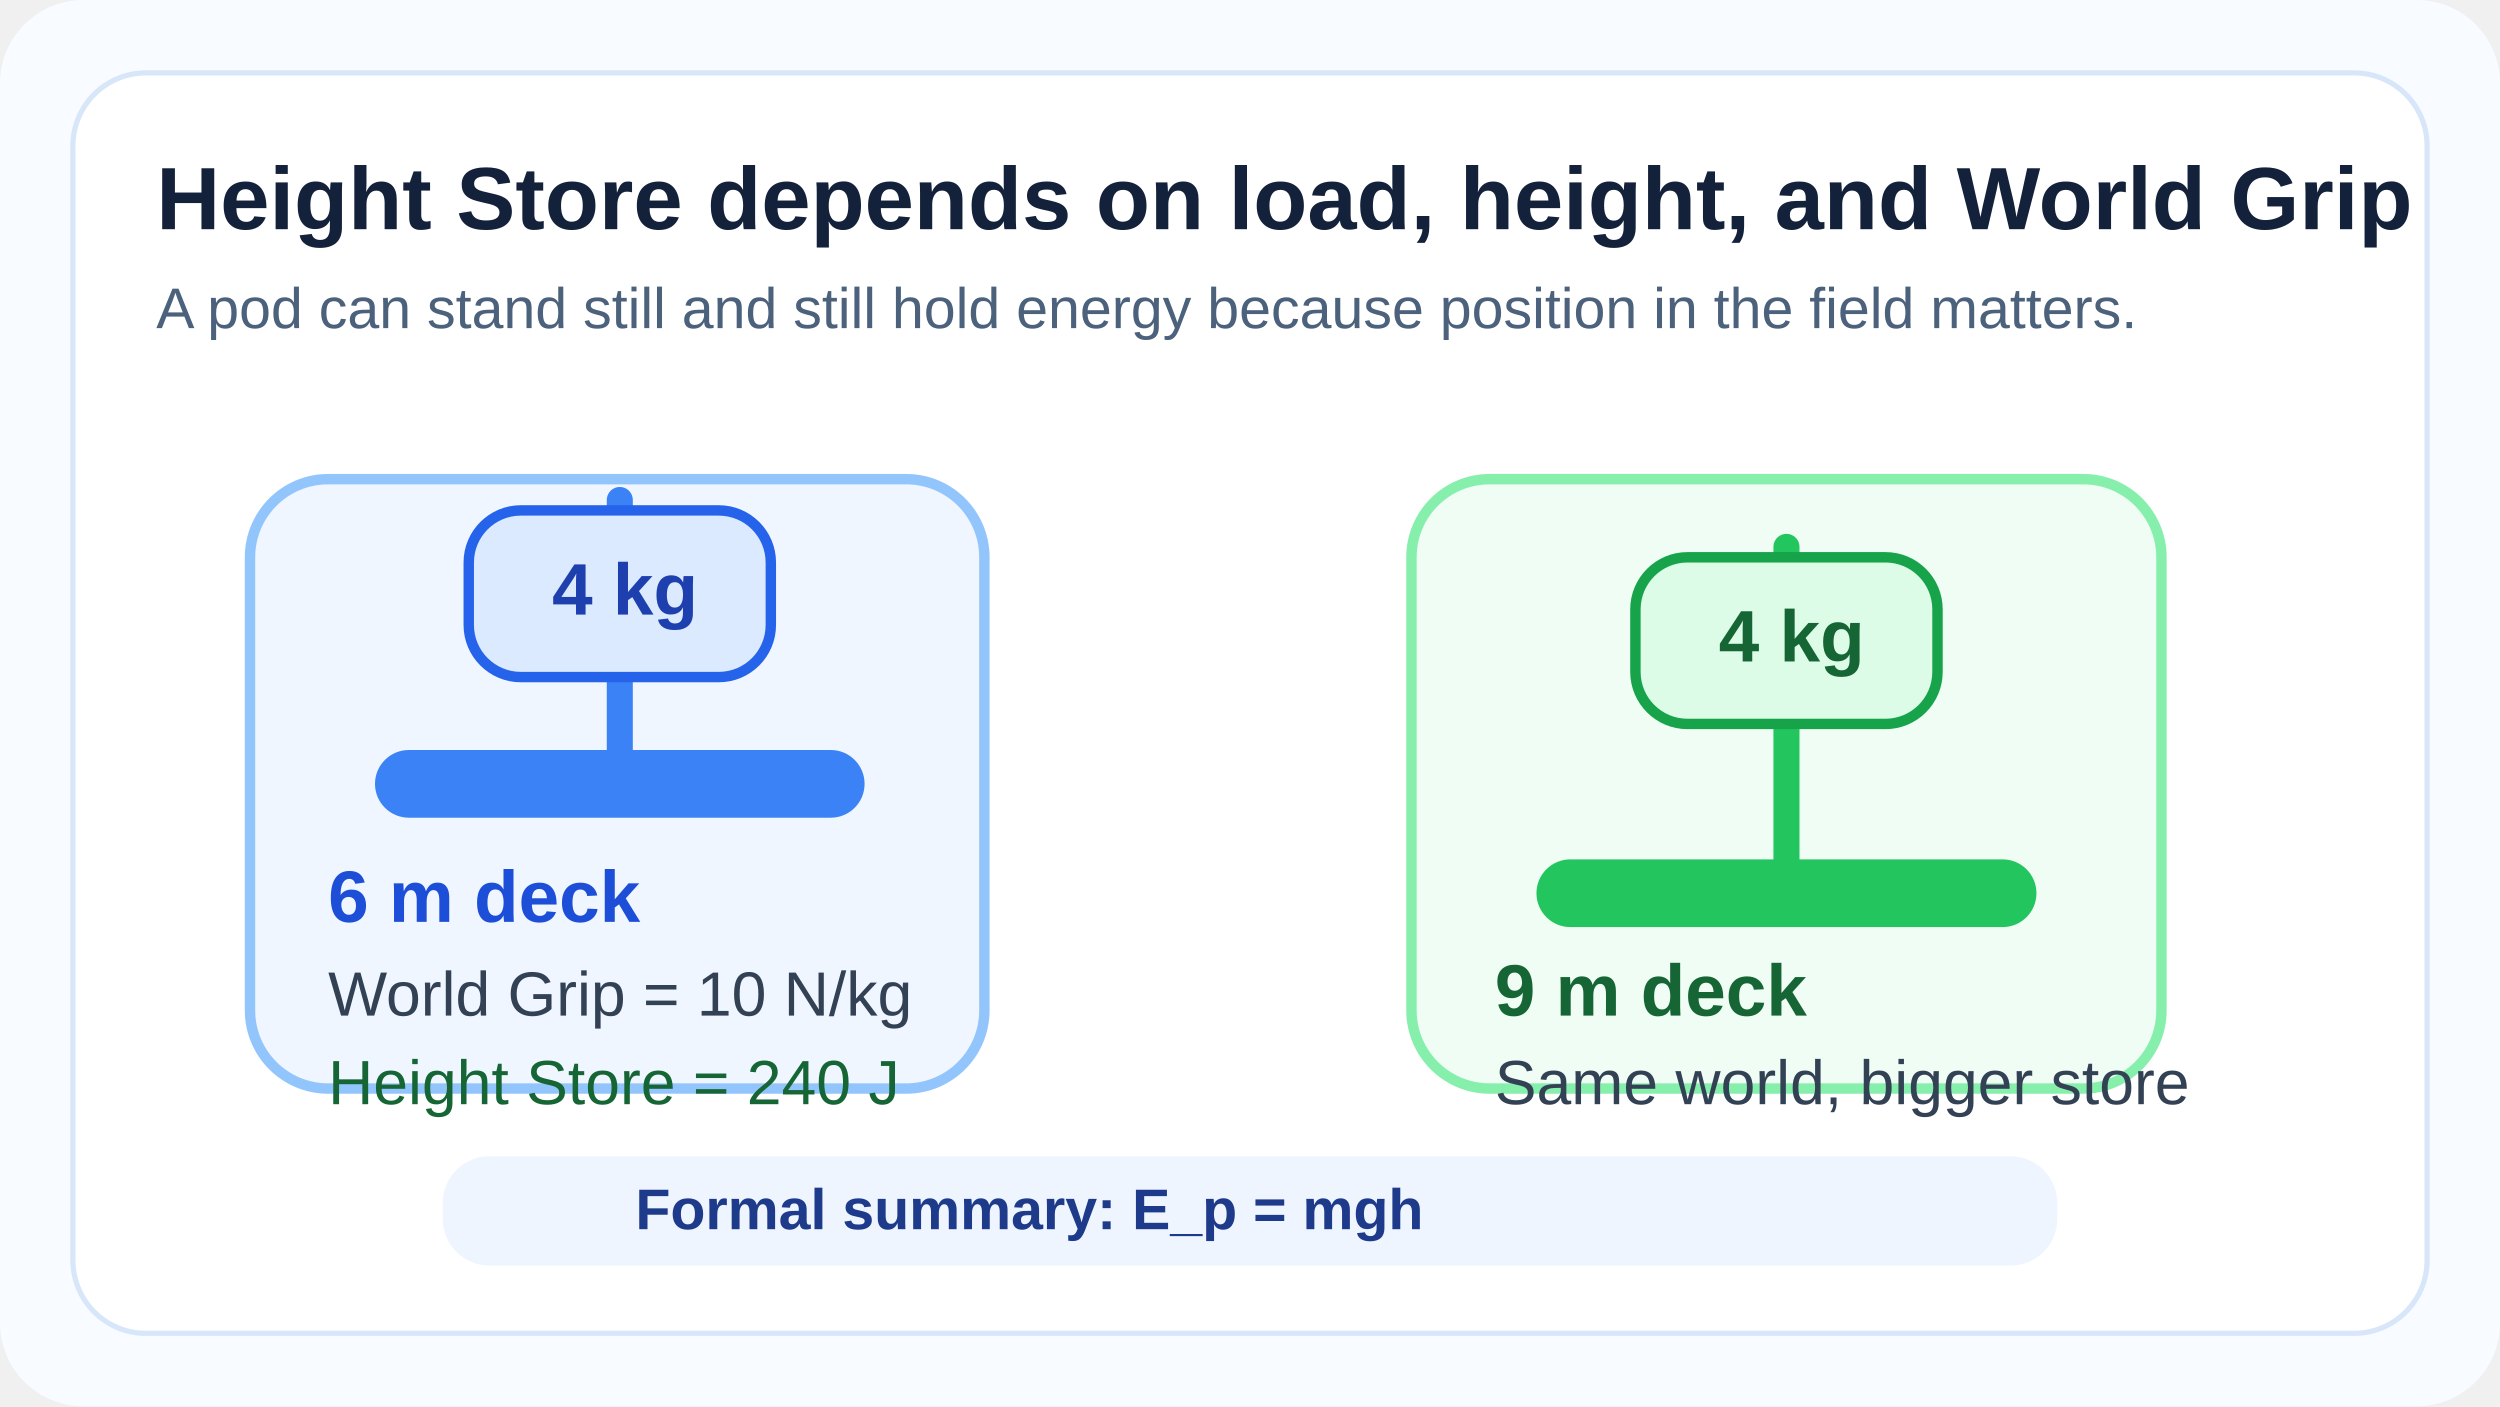
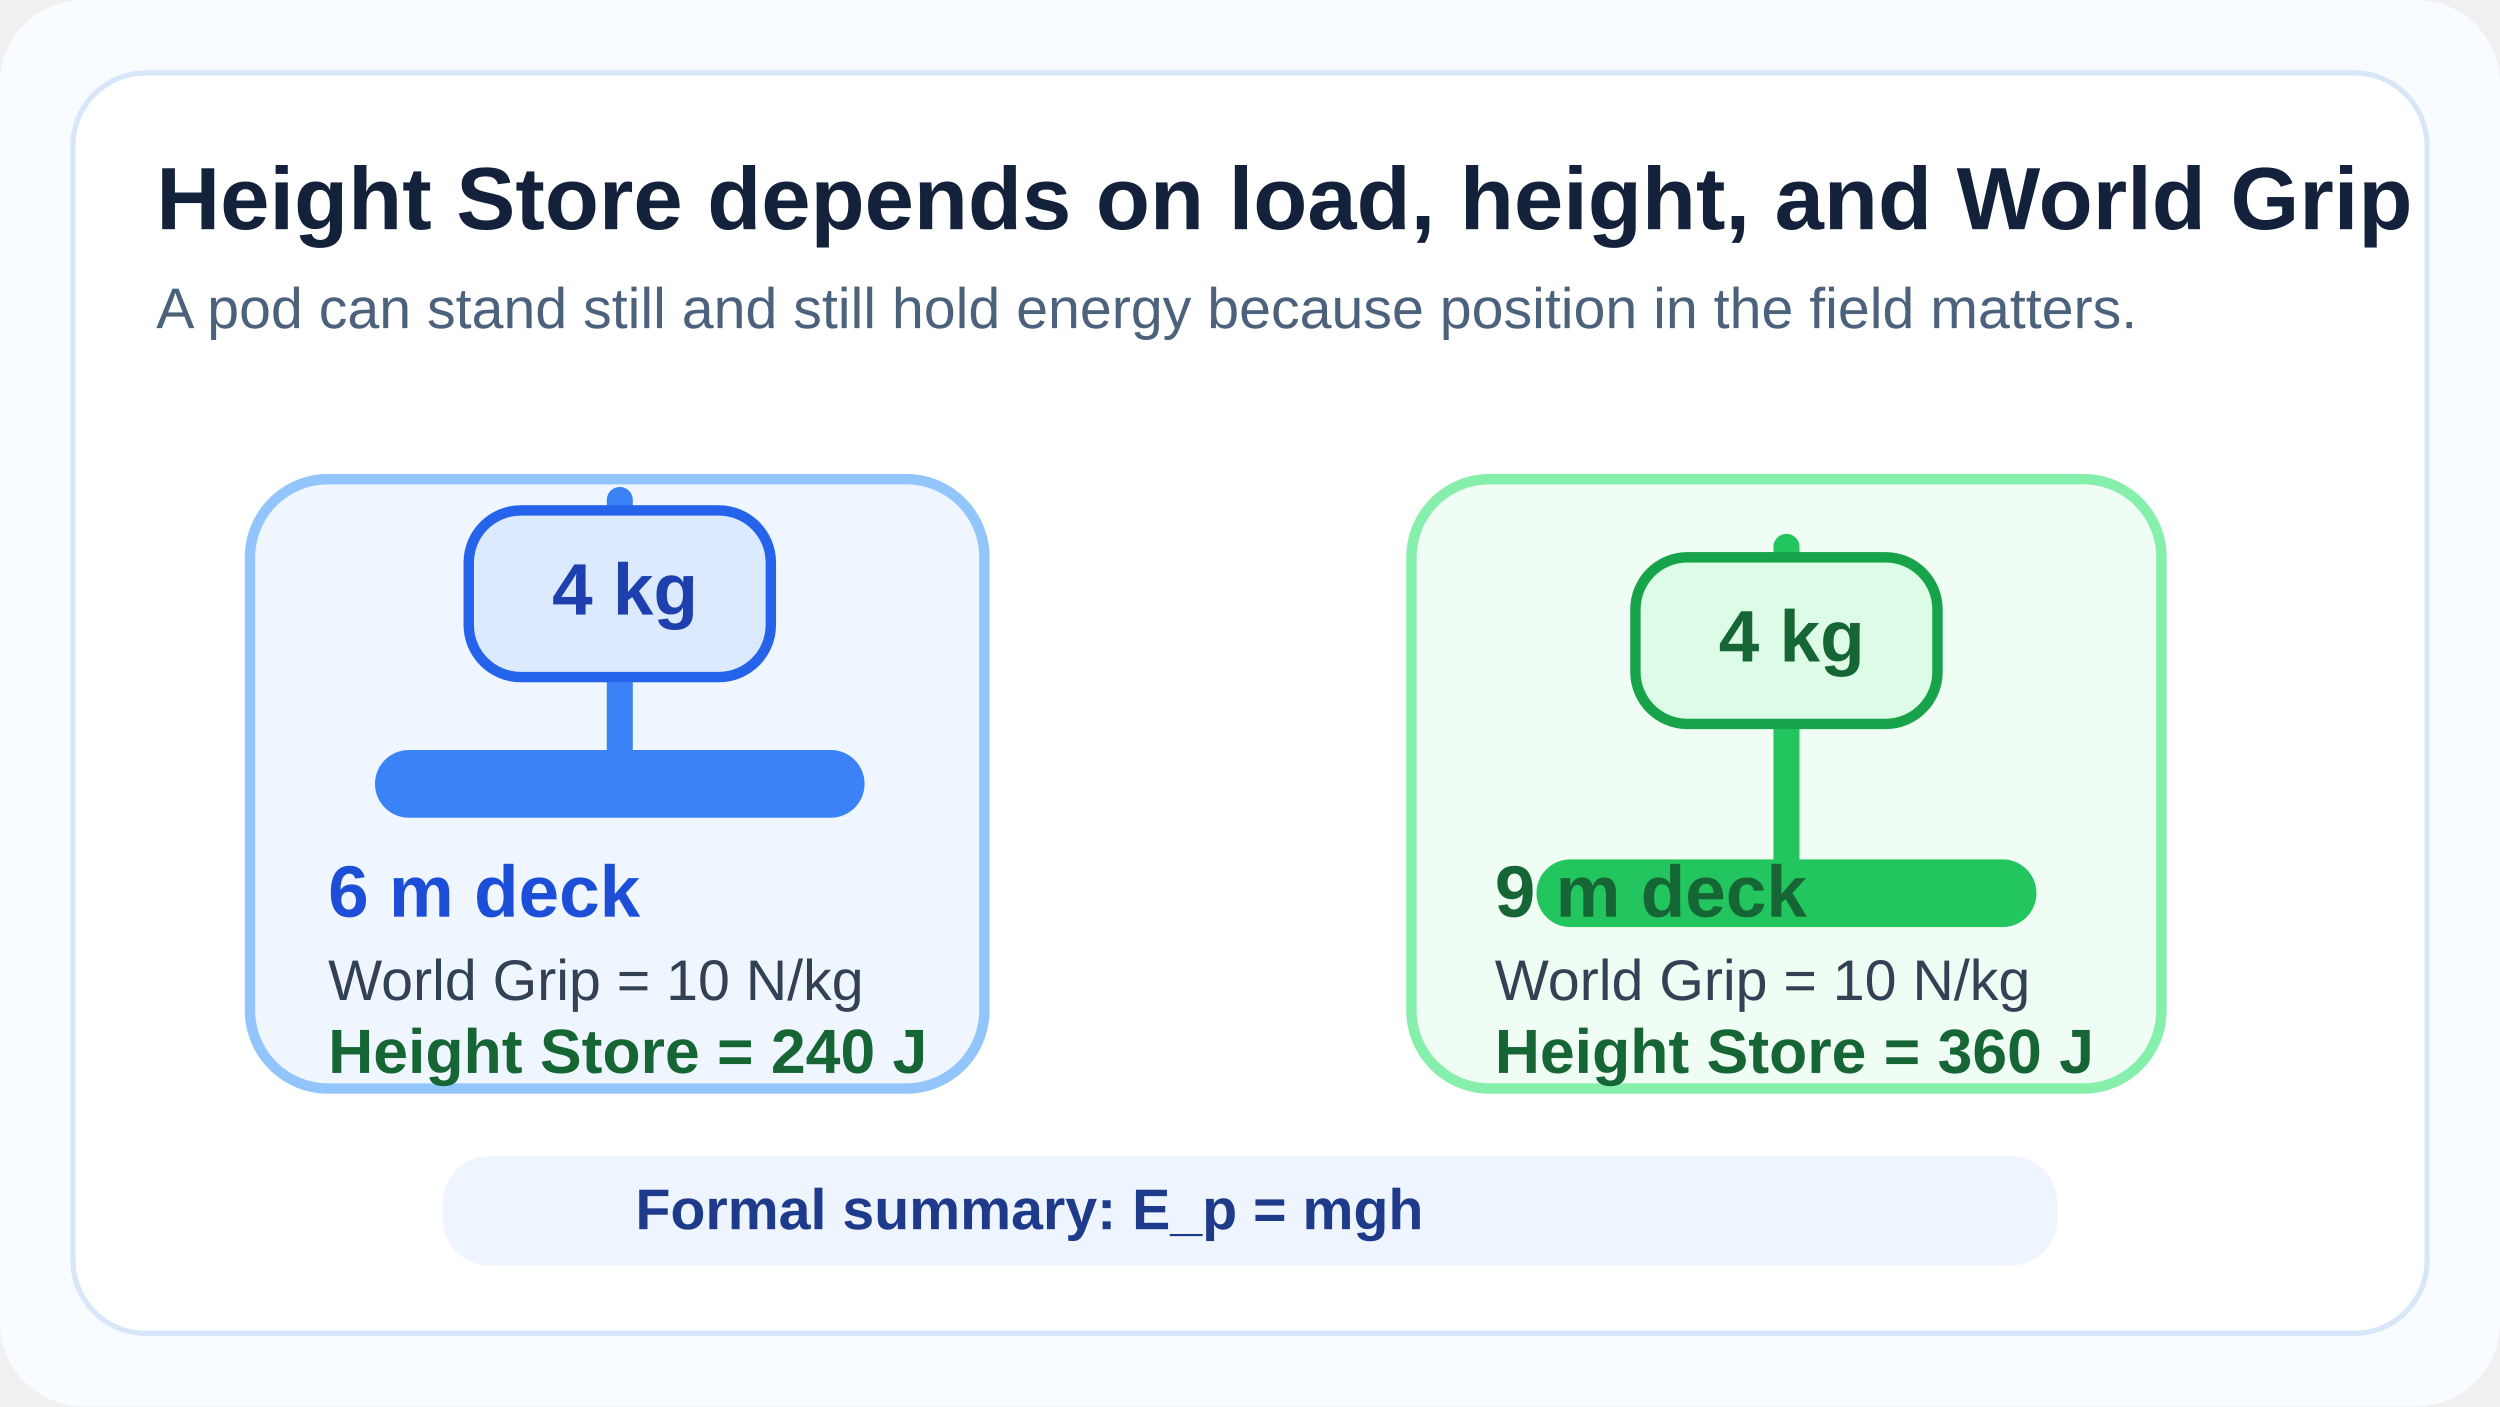
<svg xmlns="http://www.w3.org/2000/svg" width="960" height="540" viewBox="0 0 960 540" fill="none">
  <rect width="960" height="540" rx="32" fill="#F8FBFF" />
  <rect x="28" y="28" width="904" height="484" rx="28" fill="#FFFFFF" stroke="#D7E6F9" stroke-width="2" />
  <text x="60" y="88" fill="#13213A" font-family="Arial, sans-serif" font-size="34" font-weight="700">Height Store depends on load, height, and World Grip</text>
  <text x="60" y="126" fill="#4B617C" font-family="Arial, sans-serif" font-size="22">A pod can stand still and still hold energy because position in the field matters.</text>
  <rect x="96" y="184" width="282" height="234" rx="30" fill="#EFF6FF" stroke="#93C5FD" stroke-width="4" />
  <rect x="144" y="288" width="188" height="26" rx="13" fill="#3B82F6" />
  <line x1="238" y1="288" x2="238" y2="192" stroke="#3B82F6" stroke-width="10" stroke-linecap="round" />
  <rect x="180" y="196" width="116" height="64" rx="20" fill="#DBEAFE" stroke="#2563EB" stroke-width="4" />
  <text x="212" y="236" fill="#1E40AF" font-family="Arial, sans-serif" font-size="28" font-weight="700">4 kg</text>
-   <text x="126" y="354" fill="#1D4ED8" font-family="Arial, sans-serif" font-size="28" font-weight="700">6 m deck</text>
-   <text x="126" y="390" fill="#334155" font-family="Arial, sans-serif" font-size="24">World Grip = 10 N/kg</text>
-   <text x="126" y="424" fill="#166534" font-family="Arial, sans-serif" font-size="24">Height Store = 240 J</text>
+   <text x="126" y="352" fill="#1D4ED8" font-family="Arial, sans-serif" font-size="28" font-weight="700">6 m deck</text>
+   <text x="126" y="384" fill="#334155" font-family="Arial, sans-serif" font-size="22">World Grip = 10 N/kg</text>
+   <text x="126" y="412" fill="#166534" font-family="Arial, sans-serif" font-size="24" font-weight="700">Height Store = 240 J</text>
  <rect x="542" y="184" width="288" height="234" rx="30" fill="#F0FDF4" stroke="#86EFAC" stroke-width="4" />
  <rect x="590" y="330" width="192" height="26" rx="13" fill="#22C55E" />
  <line x1="686" y1="330" x2="686" y2="210" stroke="#22C55E" stroke-width="10" stroke-linecap="round" />
  <rect x="628" y="214" width="116" height="64" rx="20" fill="#DCFCE7" stroke="#16A34A" stroke-width="4" />
  <text x="660" y="254" fill="#166534" font-family="Arial, sans-serif" font-size="28" font-weight="700">4 kg</text>
-   <text x="574" y="390" fill="#166534" font-family="Arial, sans-serif" font-size="28" font-weight="700">9 m deck</text>
-   <text x="574" y="424" fill="#334155" font-family="Arial, sans-serif" font-size="24">Same world, bigger store</text>
+   <text x="574" y="352" fill="#166534" font-family="Arial, sans-serif" font-size="28" font-weight="700">9 m deck</text>
+   <text x="574" y="384" fill="#334155" font-family="Arial, sans-serif" font-size="22">World Grip = 10 N/kg</text>
+   <text x="574" y="412" fill="#166534" font-family="Arial, sans-serif" font-size="24" font-weight="700">Height Store = 360 J</text>
  <rect x="170" y="444" width="620" height="42" rx="18" fill="#EEF5FF" />
  <text x="244" y="472" fill="#1E3A8A" font-family="Arial, sans-serif" font-size="22" font-weight="700">Formal summary: E_p = mgh</text>
</svg>
